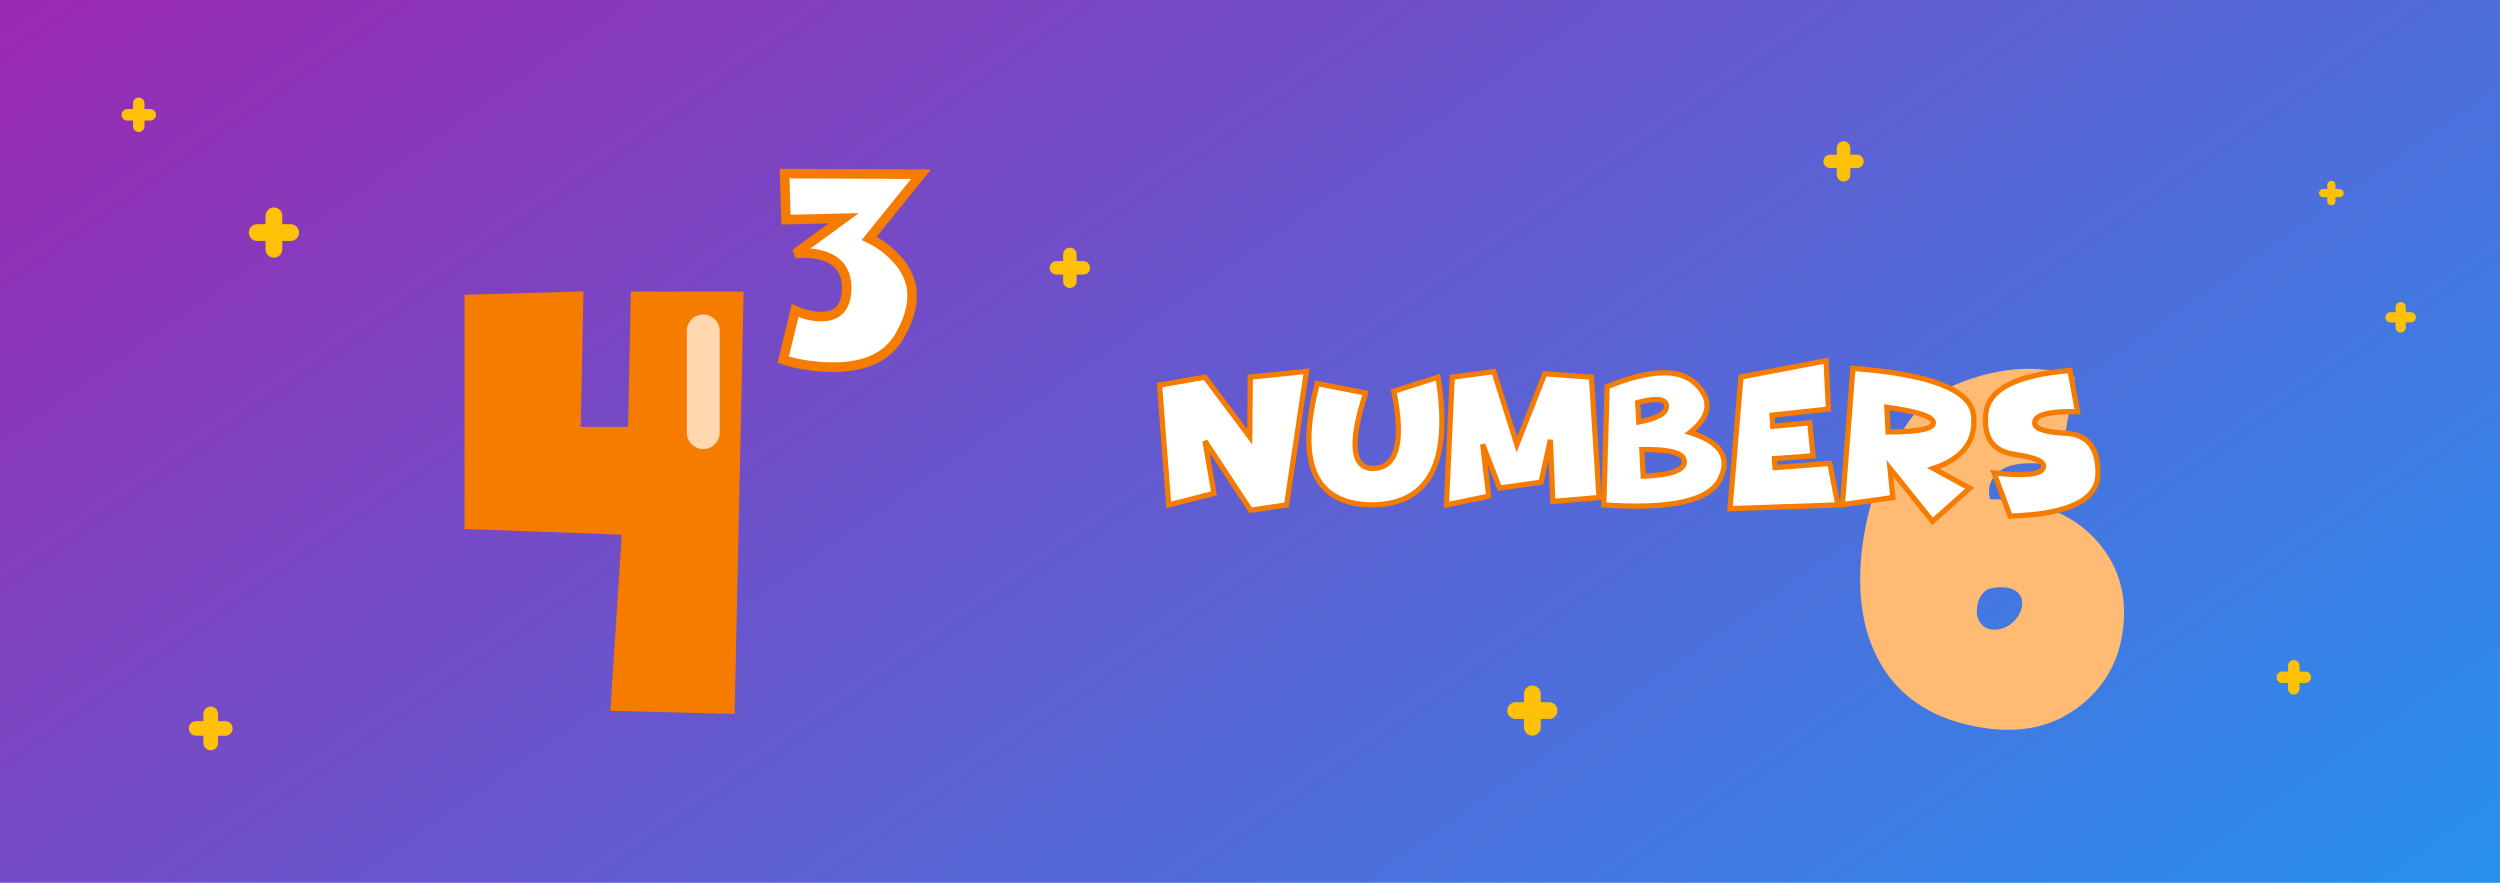
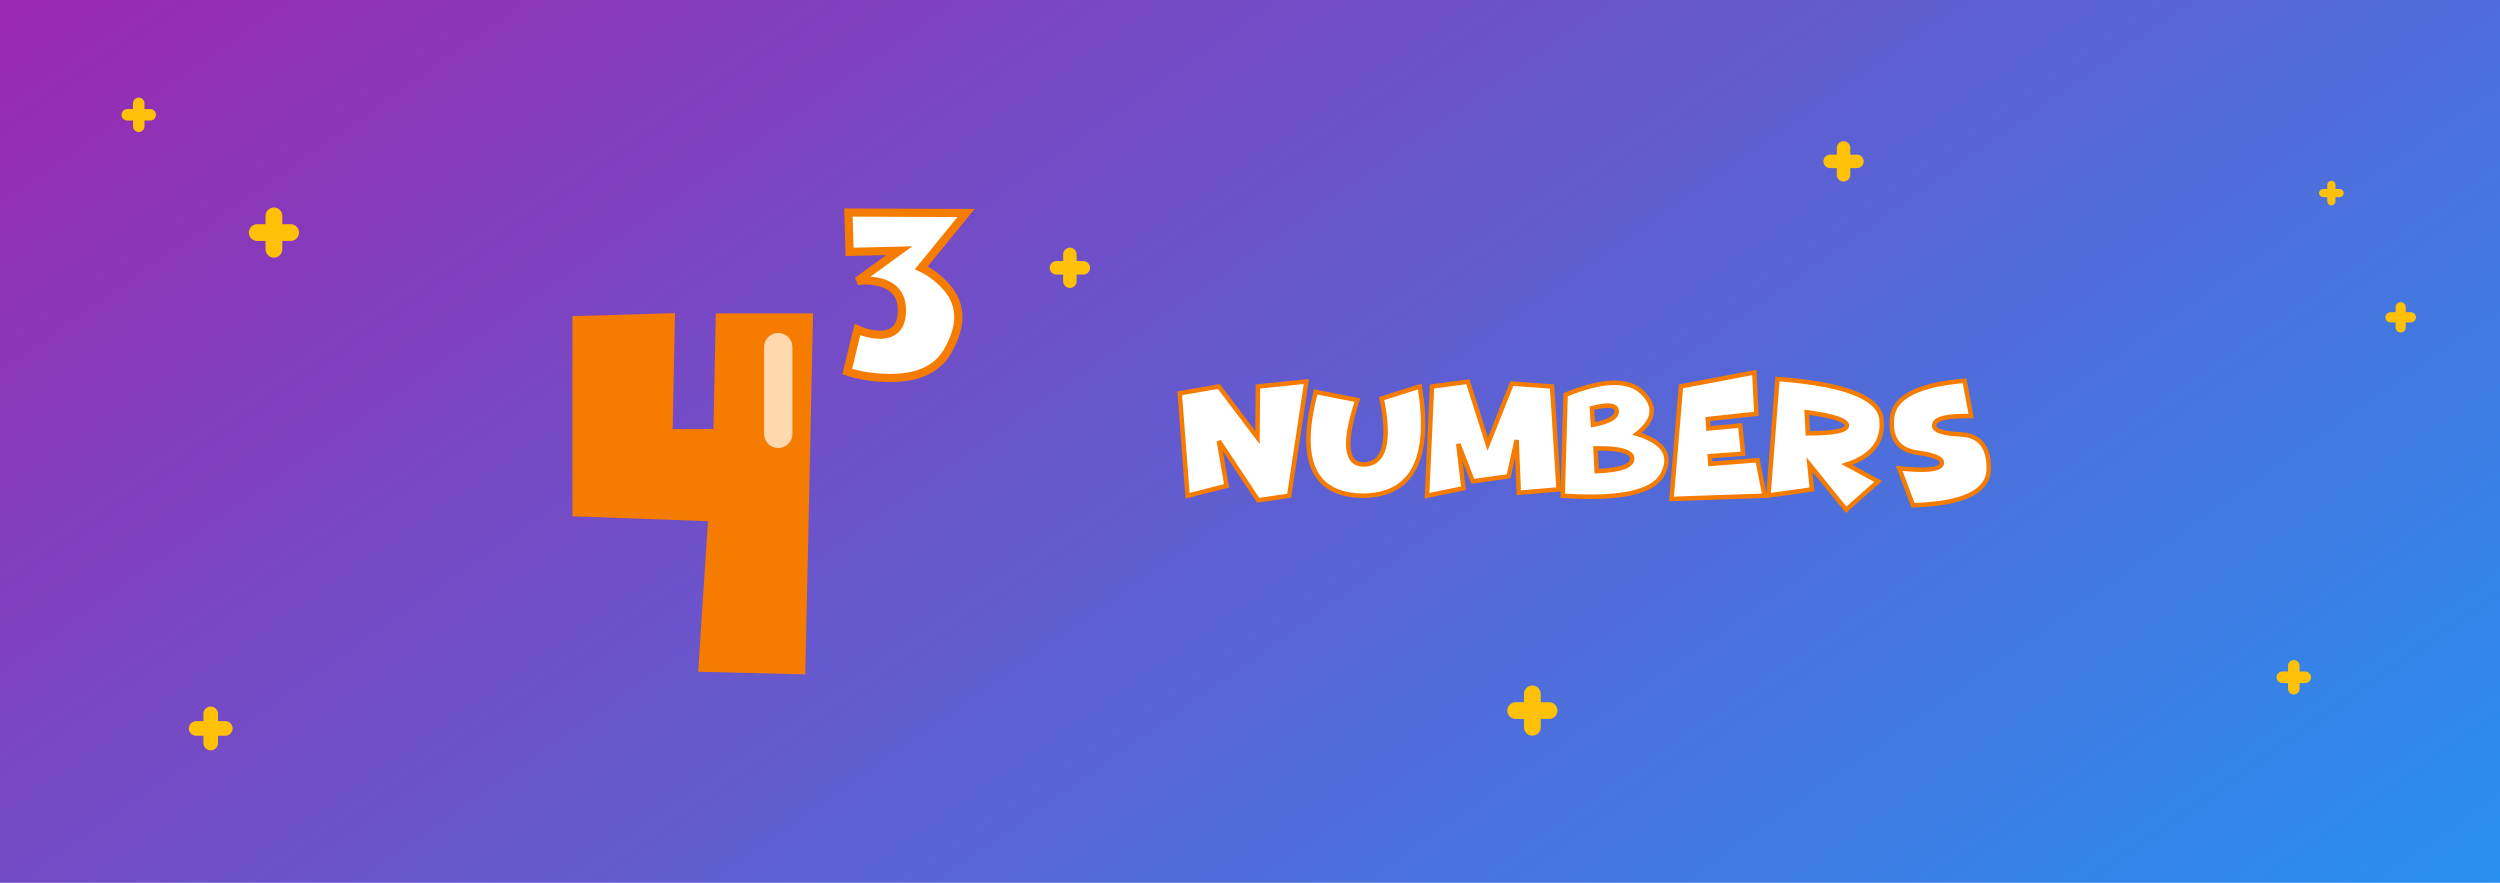
<svg xmlns="http://www.w3.org/2000/svg" width="187.325mm" height="66.146mm" version="1.1" viewBox="0 0 187.325 66.146">
  <defs>
    <linearGradient id="linearGradient70941" x1="80.037" x2="179.14" y1="-58.026" y2="83.426" gradientTransform="translate(-2.5476959e-4,2.6245117e-6)" gradientUnits="userSpaceOnUse">
      <stop stop-color="#9c27b0" offset="0" />
      <stop stop-color="#2196f3" offset="1" />
    </linearGradient>
  </defs>
  <polygon transform="matrix(3.496952,0,0,3.496952,110.3178,748.6757)" points="" fill="#f9eab0" />
  <polygon transform="matrix(1.744612,0,0,1.741696,118.5171,115.0701)" points="" fill="#f9eab0" />
  <rect y="-1.4210855e-14" width="187.325" height="66.146" fill="url(#linearGradient70941)" />
  <g fill="none" stroke="#ffc107" stroke-linecap="round" stroke-linejoin="round" stroke-width="2.646">
    <g transform="matrix(.4743171 0 0 .4743171 -6.308365 24.14394)">
      <path d="m56.571-16.801v5.275" />
      <path d="m59.209-14.163h-5.275" />
    </g>
    <g transform="matrix(.4743171 0 0 .4743171 87.98796 59.96158)">
      <path d="m56.571-16.801v5.275" />
      <path d="m59.209-14.163h-5.275" />
    </g>
    <g transform="matrix(.3814062 0 0 .3814062 116.5605 17.49344)">
      <path d="m56.571-16.801v5.275" />
      <path d="m59.209-14.163h-5.275" />
    </g>
    <g transform="matrix(.3814062 0 0 .3814062 58.5907 25.47027)">
      <path d="m56.571-16.801v5.275" />
      <path d="m59.209-14.163h-5.275" />
    </g>
    <g transform="matrix(.4141847 0 0 .4141847 -7.641333 60.4478)">
      <path d="m56.571-16.801v5.275" />
      <path d="m59.209-14.163h-5.275" />
    </g>
    <g transform="matrix(.3256596 0 0 .3256596 153.4508 55.36128)">
      <path d="m56.571-16.801v5.275" />
      <path d="m59.209-14.163h-5.275" />
    </g>
    <g transform="matrix(.2327486 0 0 .2327486 161.5237 17.76611)">
      <path d="m56.571-16.801v5.275" />
      <path d="m59.209-14.163h-5.275" />
    </g>
    <g transform="matrix(.2884952 0 0 .2884952 163.5622 27.86121)">
      <path d="m56.571-16.801v5.275" />
      <path d="m59.209-14.163h-5.275" />
    </g>
    <g transform="matrix(.3256596 0 0 .3256596 -8.026728 13.21471)">
      <path d="m56.571-16.801v5.275" />
      <path d="m59.209-14.163h-5.275" />
    </g>
  </g>
-   <g transform="translate(13.02762,75.04621)" fill="#f9eab0">
-     <g transform="translate(48.81712,74.29802)">
-       <polygon transform="matrix(3.496952,0,0,3.496952,113.2776,365.731)" points="" />
-       <polygon transform="matrix(3.496952,0,0,3.496952,342.5957,411.5249)" points="" />
-       <polygon transform="matrix(3.496952,0,0,3.496952,289.5312,373.1789)" points="" />
-       <polygon transform="matrix(3.496952,0,0,3.496952,300.0129,440.2054)" points="" />
-     </g>
-     <polygon transform="matrix(3.496952,0,0,3.496952,340.1384,508.9734)" points="" />
-     <polygon transform="matrix(3.496952,0,0,3.496952,148.5169,449.568)" points="" />
-     <polygon transform="matrix(3.496952,0,0,3.496952,377.835,495.3619)" points="" />
-     <polygon transform="matrix(3.496952,0,0,3.496952,324.7705,457.0159)" points="" />
-   </g>
-   <g transform="matrix(.4929556 0 0 .4963172 28.11461 11.40341)">
+   <g transform="matrix(.425 0 0 .4242424 37.43854 14.55208)">
+     <g transform="translate(13.38869,123.3657)" fill="#f9eab0">
+       <g transform="translate(-4.320987,-13.02188)">
+         <polygon transform="matrix(3.496952,0,0,3.496952,113.2776,365.731)" points="" />
+         <polygon transform="matrix(3.496952,0,0,3.496952,342.5957,411.5249)" points="" />
+         <polygon transform="matrix(3.496952,0,0,3.496952,289.5312,373.1789)" points="" />
+         <polygon transform="matrix(3.496952,0,0,3.496952,300.0129,440.2054)" points="" />
+       </g>
+       <polygon transform="matrix(3.496952,0,0,3.496952,287.0003,421.6535)" points="" />
+       <polygon transform="matrix(3.496952,0,0,3.496952,303.0155,430.5806)" points="" />
+       <polygon transform="matrix(3.496952,0,0,3.496952,329.4708,438.0721)" points="" />
+       <polygon transform="matrix(3.496952,0,0,3.496952,294.3196,398.1656)" points="" />
+       <g transform="translate(300.0781,58.64422)">
+         <polygon transform="matrix(3.496952,0,0,3.496952,454.538,116.9743)" points="" />
+         <polygon transform="matrix(9.106171,0,0,9.093079,1282.458,1088.958)" points="" />
+         <polygon transform="matrix(3.496952,0,0,3.496952,828.5701,-535.6805)" points="" />
+         <polygon transform="matrix(3.496952,0,0,3.496952,-1847.954,290.9635)" points="" />
+       </g>
+     </g>
+     <g transform="translate(-351.3829,165.0887)" letter-spacing="0px" word-spacing="0px">
+       <text x="-1222.398" y="-173.371" font-family="sans-serif" font-size="10.583px" stroke-width=".265" style="line-height:1.25" xml:space="preserve">
+         <tspan x="-1222.398" y="-164.007" stroke-width=".265" />
+       </text>
+       <text x="-2245.128" y="-126.308" font-family="'SC Gum Kids'" font-size="266.972px" stroke-width=".801" style="font-feature-settings:normal;font-variant-caps:normal;font-variant-ligatures:normal;font-variant-numeric:normal;line-height:1.25" xml:space="preserve">
+         <tspan x="-2245.128" y="114.676" font-family="'SC Gum Kids'" font-size="266.972px" stroke-width=".801" style="font-feature-settings:normal;font-variant-caps:normal;font-variant-ligatures:normal;font-variant-numeric:normal" />
+       </text>
+       <text x="912.074" y="386.359" font-family="sans-serif" font-size="10.583px" stroke-width=".265" style="line-height:1.25" xml:space="preserve">
+         <tspan x="912.074" y="395.723" stroke-width=".265" />
+       </text>
+     </g>
+     <polygon transform="matrix(3.496952,0,0,3.496952,-1531.356,507.563)" points="" fill="#f9eab0" />
+     <g transform="translate(313.4668,182.0099)" letter-spacing="0px" word-spacing="0px">
+       <text x="-1884.117" y="-155.702" font-family="sans-serif" font-size="10.583px" stroke-width=".265" style="line-height:1.25" xml:space="preserve">
+         <tspan x="-1884.117" y="-146.339" stroke-width=".265" />
+       </text>
+       <text x="-2906.846" y="-108.64" font-family="'SC Gum Kids'" font-size="266.972px" stroke-width=".801" style="font-feature-settings:normal;font-variant-caps:normal;font-variant-ligatures:normal;font-variant-numeric:normal;line-height:1.25" xml:space="preserve">
+         <tspan x="-2906.846" y="132.344" font-family="'SC Gum Kids'" font-size="266.972px" stroke-width=".801" style="font-feature-settings:normal;font-variant-caps:normal;font-variant-ligatures:normal;font-variant-numeric:normal" />
+       </text>
+       <text x="250.356" y="404.027" font-family="sans-serif" font-size="10.583px" stroke-width=".265" style="line-height:1.25" xml:space="preserve">
+         <tspan x="250.356" y="413.391" stroke-width=".265" />
+       </text>
+     </g>
+     <polygon transform="matrix(3.496952,0,0,3.496952,-1682.041,478.8315)" points="" fill="#f9eab0" />
+     <g transform="translate(313.4668,182.0099)" letter-spacing="0px" word-spacing="0px">
+       <text x="-2034.801" y="-184.434" font-family="sans-serif" font-size="10.583px" stroke-width=".265" style="line-height:1.25" xml:space="preserve">
+         <tspan x="-2034.801" y="-175.07" stroke-width=".265" />
+       </text>
+       <text x="-3057.531" y="-137.371" font-family="'SC Gum Kids'" font-size="266.972px" stroke-width=".801" style="font-feature-settings:normal;font-variant-caps:normal;font-variant-ligatures:normal;font-variant-numeric:normal;line-height:1.25" xml:space="preserve">
+         <tspan x="-3057.531" y="103.613" font-family="'SC Gum Kids'" font-size="266.972px" stroke-width=".801" style="font-feature-settings:normal;font-variant-caps:normal;font-variant-ligatures:normal;font-variant-numeric:normal" />
+       </text>
+       <text x="99.671" y="375.296" font-family="sans-serif" font-size="10.583px" stroke-width=".265" style="line-height:1.25" xml:space="preserve">
+         <tspan x="99.671" y="384.66" stroke-width=".265" />
+       </text>
+     </g>
+     <polygon transform="matrix(3.496952,0,0,3.496952,-1681.796,533.0689)" points="" fill="#f9eab0" />
+     <g transform="translate(301.5685,-200.6993)" letter-spacing="0px" word-spacing="0px">
+       <text x="-2022.659" y="252.513" font-family="sans-serif" font-size="10.583px" stroke-width=".265" style="line-height:1.25" xml:space="preserve">
+         <tspan x="-2022.659" y="261.877" stroke-width=".265" />
+       </text>
+       <text x="-3045.389" y="299.575" font-family="'SC Gum Kids'" font-size="266.972px" stroke-width=".801" style="font-feature-settings:normal;font-variant-caps:normal;font-variant-ligatures:normal;font-variant-numeric:normal;line-height:1.25" xml:space="preserve">
+         <tspan x="-3045.389" y="540.559" font-family="'SC Gum Kids'" font-size="266.972px" stroke-width=".801" style="font-feature-settings:normal;font-variant-caps:normal;font-variant-ligatures:normal;font-variant-numeric:normal" />
+       </text>
+       <text x="111.814" y="812.242" font-family="sans-serif" font-size="10.583px" stroke-width=".265" style="line-height:1.25" xml:space="preserve">
+         <tspan x="111.814" y="821.606" stroke-width=".265" />
+       </text>
+     </g>
+     <polygon transform="matrix(3.496952,0,0,3.496952,-1832.946,481.0688)" points="" fill="#f9eab0" />
+     <g transform="translate(313.4668,182.0099)" letter-spacing="0px" word-spacing="0px">
+       <text x="-2185.707" y="-182.197" font-family="sans-serif" font-size="10.583px" stroke-width=".265" style="line-height:1.25" xml:space="preserve">
+         <tspan x="-2185.707" y="-172.833" stroke-width=".265" />
+       </text>
+       <text x="-3208.436" y="-135.134" font-family="'SC Gum Kids'" font-size="266.972px" stroke-width=".801" style="font-feature-settings:normal;font-variant-caps:normal;font-variant-ligatures:normal;font-variant-numeric:normal;line-height:1.25" xml:space="preserve">
+         <tspan x="-3208.436" y="105.85" font-family="'SC Gum Kids'" font-size="266.972px" stroke-width=".801" style="font-feature-settings:normal;font-variant-caps:normal;font-variant-ligatures:normal;font-variant-numeric:normal" />
+       </text>
+       <text x="-51.234" y="377.533" font-family="sans-serif" font-size="10.583px" stroke-width=".265" style="line-height:1.25" xml:space="preserve">
+         <tspan x="-51.234" y="386.897" stroke-width=".265" />
+       </text>
+     </g>
+     <polygon transform="matrix(3.496952,0,0,3.496952,-1828.081,544.3711)" points="" fill="#f9eab0" />
+     <g transform="translate(313.4668,182.0099)" letter-spacing="0px" word-spacing="0px">
+       <text x="-2180.842" y="-118.894" font-family="sans-serif" font-size="10.583px" stroke-width=".265" style="line-height:1.25" xml:space="preserve">
+         <tspan x="-2180.842" y="-109.531" stroke-width=".265" />
+       </text>
+       <text x="-3203.572" y="-71.832" font-family="'SC Gum Kids'" font-size="266.972px" stroke-width=".801" style="font-feature-settings:normal;font-variant-caps:normal;font-variant-ligatures:normal;font-variant-numeric:normal;line-height:1.25" xml:space="preserve">
+         <tspan x="-3203.572" y="169.152" font-family="'SC Gum Kids'" font-size="266.972px" stroke-width=".801" style="font-feature-settings:normal;font-variant-caps:normal;font-variant-ligatures:normal;font-variant-numeric:normal" />
+       </text>
+       <text x="-46.369" y="440.835" font-family="sans-serif" font-size="10.583px" stroke-width=".265" style="line-height:1.25" xml:space="preserve">
+         <tspan x="-46.369" y="450.199" stroke-width=".265" />
+       </text>
+     </g>
+     <polygon transform="matrix(3.496952,0,0,3.496952,-1534.487,1479.656)" points="" fill="#f9eab0" />
+     <g transform="translate(313.4668,182.0099)" letter-spacing="0px" word-spacing="0px">
+       <text x="-1887.248" y="816.39" font-family="sans-serif" font-size="10.583px" stroke-width=".265" style="line-height:1.25" xml:space="preserve">
+         <tspan x="-1887.248" y="825.754" stroke-width=".265" />
+       </text>
+       <text x="-2909.978" y="863.453" font-family="'SC Gum Kids'" font-size="266.972px" stroke-width=".801" style="font-feature-settings:normal;font-variant-caps:normal;font-variant-ligatures:normal;font-variant-numeric:normal;line-height:1.25" xml:space="preserve">
+         <tspan x="-2909.978" y="1104.437" font-family="'SC Gum Kids'" font-size="266.972px" stroke-width=".801" style="font-feature-settings:normal;font-variant-caps:normal;font-variant-ligatures:normal;font-variant-numeric:normal" />
+       </text>
+       <text x="247.225" y="1376.12" font-family="sans-serif" font-size="10.583px" stroke-width=".265" style="line-height:1.25" xml:space="preserve">
+         <tspan x="247.225" y="1385.484" stroke-width=".265" />
+       </text>
+     </g>
+     <polygon transform="matrix(3.496952,0,0,3.496952,-1531.356,1514.245)" points="" fill="#f9eab0" />
+     <g transform="translate(313.4668,182.0099)" letter-spacing="0px" word-spacing="0px">
+       <text x="-1884.117" y="850.98" font-family="sans-serif" font-size="10.583px" stroke-width=".265" style="line-height:1.25" xml:space="preserve">
+         <tspan x="-1884.117" y="860.344" stroke-width=".265" />
+       </text>
+       <text x="-2906.846" y="898.042" font-family="'SC Gum Kids'" font-size="266.972px" stroke-width=".801" style="font-feature-settings:normal;font-variant-caps:normal;font-variant-ligatures:normal;font-variant-numeric:normal;line-height:1.25" xml:space="preserve">
+         <tspan x="-2906.846" y="1139.027" font-family="'SC Gum Kids'" font-size="266.972px" stroke-width=".801" style="font-feature-settings:normal;font-variant-caps:normal;font-variant-ligatures:normal;font-variant-numeric:normal" />
+       </text>
+       <text x="250.356" y="1410.709" font-family="sans-serif" font-size="10.583px" stroke-width=".265" style="line-height:1.25" xml:space="preserve">
+         <tspan x="250.356" y="1420.073" stroke-width=".265" />
+       </text>
+     </g>
+     <polygon transform="matrix(3.496952,0,0,3.496952,-1682.041,1485.514)" points="" fill="#f9eab0" />
+     <g transform="translate(313.4668,182.0099)" letter-spacing="0px" word-spacing="0px">
+       <text x="-2034.801" y="822.248" font-family="sans-serif" font-size="10.583px" stroke-width=".265" style="line-height:1.25" xml:space="preserve">
+         <tspan x="-2034.801" y="831.612" stroke-width=".265" />
+       </text>
+       <text x="-3057.531" y="869.311" font-family="'SC Gum Kids'" font-size="266.972px" stroke-width=".801" style="font-feature-settings:normal;font-variant-caps:normal;font-variant-ligatures:normal;font-variant-numeric:normal;line-height:1.25" xml:space="preserve">
+         <tspan x="-3057.531" y="1110.295" font-family="'SC Gum Kids'" font-size="266.972px" stroke-width=".801" style="font-feature-settings:normal;font-variant-caps:normal;font-variant-ligatures:normal;font-variant-numeric:normal" />
+       </text>
+       <text x="99.671" y="1381.978" font-family="sans-serif" font-size="10.583px" stroke-width=".265" style="line-height:1.25" xml:space="preserve">
+         <tspan x="99.671" y="1391.342" stroke-width=".265" />
+       </text>
+     </g>
+     <polygon transform="matrix(3.496952,0,0,3.496952,-1681.796,1539.751)" points="" fill="#f9eab0" />
+     <g transform="translate(301.5685,805.983)" letter-spacing="0px" word-spacing="0px">
+       <text x="-2022.659" y="252.513" font-family="sans-serif" font-size="10.583px" stroke-width=".265" style="line-height:1.25" xml:space="preserve">
+         <tspan x="-2022.659" y="261.877" stroke-width=".265" />
+       </text>
+       <text x="-3045.389" y="299.575" font-family="'SC Gum Kids'" font-size="266.972px" stroke-width=".801" style="font-feature-settings:normal;font-variant-caps:normal;font-variant-ligatures:normal;font-variant-numeric:normal;line-height:1.25" xml:space="preserve">
+         <tspan x="-3045.389" y="540.559" font-family="'SC Gum Kids'" font-size="266.972px" stroke-width=".801" style="font-feature-settings:normal;font-variant-caps:normal;font-variant-ligatures:normal;font-variant-numeric:normal" />
+       </text>
+       <text x="111.814" y="812.242" font-family="sans-serif" font-size="10.583px" stroke-width=".265" style="line-height:1.25" xml:space="preserve">
+         <tspan x="111.814" y="821.606" stroke-width=".265" />
+       </text>
+     </g>
+     <polygon transform="matrix(3.496952,0,0,3.496952,-1832.946,1487.751)" points="" fill="#f9eab0" />
+     <g transform="translate(313.4668,182.0099)" letter-spacing="0px" word-spacing="0px">
+       <text x="-2185.707" y="824.486" font-family="sans-serif" font-size="10.583px" stroke-width=".265" style="line-height:1.25" xml:space="preserve">
+         <tspan x="-2185.707" y="833.849" stroke-width=".265" />
+       </text>
+       <text x="-3208.436" y="871.548" font-family="'SC Gum Kids'" font-size="266.972px" stroke-width=".801" style="font-feature-settings:normal;font-variant-caps:normal;font-variant-ligatures:normal;font-variant-numeric:normal;line-height:1.25" xml:space="preserve">
+         <tspan x="-3208.436" y="1112.532" font-family="'SC Gum Kids'" font-size="266.972px" stroke-width=".801" style="font-feature-settings:normal;font-variant-caps:normal;font-variant-ligatures:normal;font-variant-numeric:normal" />
+       </text>
+       <text x="-51.234" y="1384.215" font-family="sans-serif" font-size="10.583px" stroke-width=".265" style="line-height:1.25" xml:space="preserve">
+         <tspan x="-51.234" y="1393.579" stroke-width=".265" />
+       </text>
+     </g>
+     <polygon transform="matrix(3.496952,0,0,3.496952,-1828.081,1551.053)" points="" fill="#f9eab0" />
+     <g transform="translate(946.7348,819.1406)" letter-spacing="0px" word-spacing="0px">
+       <text x="-2814.11" y="250.657" font-family="sans-serif" font-size="10.583px" stroke-width=".265" style="line-height:1.25" xml:space="preserve">
+         <tspan x="-2814.11" y="260.021" stroke-width=".265" />
+       </text>
+       <text x="-3836.84" y="297.72" font-family="'SC Gum Kids'" font-size="266.972px" stroke-width=".801" style="font-feature-settings:normal;font-variant-caps:normal;font-variant-ligatures:normal;font-variant-numeric:normal;line-height:1.25" xml:space="preserve">
+         <tspan x="-3836.84" y="538.704" font-family="'SC Gum Kids'" font-size="266.972px" stroke-width=".801" style="font-feature-settings:normal;font-variant-caps:normal;font-variant-ligatures:normal;font-variant-numeric:normal" />
+       </text>
+       <text x="-679.637" y="810.387" font-family="sans-serif" font-size="10.583px" stroke-width=".265" style="line-height:1.25" xml:space="preserve">
+         <tspan x="-679.637" y="819.751" stroke-width=".265" />
+       </text>
+     </g>
    <g fill="#f9eab0">
+       <polygon transform="matrix(3.496952,0,0,3.496952,941.7656,682.4507)" points="" />
+       <polygon transform="matrix(3.496952,0,0,3.496952,171.3544,501.2311)" points="" />
+       <g transform="translate(333.3693,-98.97096)">
+         <polygon transform="matrix(3.496952,0,0,3.496952,113.2776,365.731)" points="" />
+         <polygon transform="matrix(3.496952,0,0,3.496952,342.5957,411.5249)" points="" />
+         <polygon transform="matrix(3.496952,0,0,3.496952,289.5312,373.1789)" points="" />
+         <polygon transform="matrix(3.496952,0,0,3.496952,300.0129,440.2054)" points="" />
+       </g>
+       <polygon transform="matrix(3.496952,0,0,3.496952,624.6906,335.7044)" points="" />
+       <polygon transform="matrix(3.496952,0,0,3.496952,640.7057,344.6315)" points="" />
+       <polygon transform="matrix(3.496952,0,0,3.496952,667.161,352.123)" points="" />
+       <polygon transform="matrix(3.496952,0,0,3.496952,632.0098,312.2165)" points="" />
+       <g transform="translate(637.7683,-27.30486)">
+         <polygon transform="matrix(3.496952,0,0,3.496952,454.538,116.9743)" points="" />
+         <polygon transform="matrix(9.106171,0,0,9.093079,1282.458,1088.958)" points="" />
+         <polygon transform="matrix(3.496952,0,0,3.496952,828.5701,-535.6805)" points="" />
+         <polygon transform="matrix(3.496952,0,0,3.496952,-1847.954,290.9635)" points="" />
+       </g>
+     </g>
+     <g letter-spacing="0px" word-spacing="0px">
+       <text x="-1249.48" y="-217.597" font-family="sans-serif" font-size="10.583px" stroke-width=".265" style="line-height:1.25" xml:space="preserve">
+         <tspan x="-1249.48" y="-208.233" stroke-width=".265" />
+       </text>
+       <text x="-2272.209" y="-170.534" font-family="'SC Gum Kids'" font-size="266.972px" stroke-width=".801" style="font-feature-settings:normal;font-variant-caps:normal;font-variant-ligatures:normal;font-variant-numeric:normal;line-height:1.25" xml:space="preserve">
+         <tspan x="-2272.209" y="70.45" font-family="'SC Gum Kids'" font-size="266.972px" stroke-width=".801" style="font-feature-settings:normal;font-variant-caps:normal;font-variant-ligatures:normal;font-variant-numeric:normal" />
+       </text>
+       <text x="884.993" y="342.133" font-family="sans-serif" font-size="10.583px" stroke-width=".265" style="line-height:1.25" xml:space="preserve">
+         <tspan x="884.993" y="351.497" stroke-width=".265" />
+       </text>
+     </g>
+     <polygon transform="matrix(3.496952,0,0,3.496952,-1207.054,298.2482)" points="" fill="#f9eab0" />
+     <g letter-spacing="0px" word-spacing="0px">
+       <text x="-1246.348" y="-183.007" font-family="sans-serif" font-size="10.583px" stroke-width=".265" style="line-height:1.25" xml:space="preserve">
+         <tspan x="-1246.348" y="-173.643" stroke-width=".265" />
+       </text>
+       <text x="-2269.078" y="-135.945" font-family="'SC Gum Kids'" font-size="266.972px" stroke-width=".801" style="font-feature-settings:normal;font-variant-caps:normal;font-variant-ligatures:normal;font-variant-numeric:normal;line-height:1.25" xml:space="preserve">
+         <tspan x="-2269.078" y="105.039" font-family="'SC Gum Kids'" font-size="266.972px" stroke-width=".801" style="font-feature-settings:normal;font-variant-caps:normal;font-variant-ligatures:normal;font-variant-numeric:normal" />
+       </text>
+       <text x="888.124" y="376.722" font-family="sans-serif" font-size="10.583px" stroke-width=".265" style="line-height:1.25" xml:space="preserve">
+         <tspan x="888.124" y="386.086" stroke-width=".265" />
+       </text>
+     </g>
+     <polygon transform="matrix(3.496952,0,0,3.496952,-1357.739,269.5167)" points="" fill="#f9eab0" />
+     <g letter-spacing="0px" word-spacing="0px">
+       <text x="-1397.033" y="-211.739" font-family="sans-serif" font-size="10.583px" stroke-width=".265" style="line-height:1.25" xml:space="preserve">
+         <tspan x="-1397.033" y="-202.375" stroke-width=".265" />
+       </text>
+       <text x="-2419.763" y="-164.676" font-family="'SC Gum Kids'" font-size="266.972px" stroke-width=".801" style="font-feature-settings:normal;font-variant-caps:normal;font-variant-ligatures:normal;font-variant-numeric:normal;line-height:1.25" xml:space="preserve">
+         <tspan x="-2419.763" y="76.308" font-family="'SC Gum Kids'" font-size="266.972px" stroke-width=".801" style="font-feature-settings:normal;font-variant-caps:normal;font-variant-ligatures:normal;font-variant-numeric:normal" />
+       </text>
+       <text x="737.44" y="347.991" font-family="sans-serif" font-size="10.583px" stroke-width=".265" style="line-height:1.25" xml:space="preserve">
+         <tspan x="737.44" y="357.355" stroke-width=".265" />
+       </text>
+     </g>
+     <polygon transform="matrix(3.496952,0,0,3.496952,-1357.495,323.7541)" points="" fill="#f9eab0" />
+     <g letter-spacing="0px" word-spacing="0px">
+       <text x="-1396.789" y="-157.501" font-family="sans-serif" font-size="10.583px" stroke-width=".265" style="line-height:1.25" xml:space="preserve">
+         <tspan x="-1396.789" y="-148.138" stroke-width=".265" />
+       </text>
+       <text x="-2419.519" y="-110.439" font-family="'SC Gum Kids'" font-size="266.972px" stroke-width=".801" style="font-feature-settings:normal;font-variant-caps:normal;font-variant-ligatures:normal;font-variant-numeric:normal;line-height:1.25" xml:space="preserve">
+         <tspan x="-2419.519" y="130.545" font-family="'SC Gum Kids'" font-size="266.972px" stroke-width=".801" style="font-feature-settings:normal;font-variant-caps:normal;font-variant-ligatures:normal;font-variant-numeric:normal" />
+       </text>
+       <text x="737.684" y="402.228" font-family="sans-serif" font-size="10.583px" stroke-width=".265" style="line-height:1.25" xml:space="preserve">
+         <tspan x="737.684" y="411.592" stroke-width=".265" />
+       </text>
+     </g>
+     <polygon transform="matrix(3.496952,0,0,3.496952,-1508.644,271.754)" points="" fill="#f9eab0" />
+     <g letter-spacing="0px" word-spacing="0px">
+       <text x="-1547.938" y="-209.501" font-family="sans-serif" font-size="10.583px" stroke-width=".265" style="line-height:1.25" xml:space="preserve">
+         <tspan x="-1547.938" y="-200.138" stroke-width=".265" />
+       </text>
+       <text x="-2570.668" y="-162.439" font-family="'SC Gum Kids'" font-size="266.972px" stroke-width=".801" style="font-feature-settings:normal;font-variant-caps:normal;font-variant-ligatures:normal;font-variant-numeric:normal;line-height:1.25" xml:space="preserve">
+         <tspan x="-2570.668" y="78.545" font-family="'SC Gum Kids'" font-size="266.972px" stroke-width=".801" style="font-feature-settings:normal;font-variant-caps:normal;font-variant-ligatures:normal;font-variant-numeric:normal" />
+       </text>
+       <text x="586.534" y="350.228" font-family="sans-serif" font-size="10.583px" stroke-width=".265" style="line-height:1.25" xml:space="preserve">
+         <tspan x="586.534" y="359.592" stroke-width=".265" />
+       </text>
+     </g>
+     <polygon transform="matrix(3.496952,0,0,3.496952,-1503.779,335.0563)" points="" fill="#f9eab0" />
+     <g letter-spacing="0px" word-spacing="0px">
+       <text x="-1543.073" y="-146.199" font-family="sans-serif" font-size="10.583px" stroke-width=".265" style="line-height:1.25" xml:space="preserve">
+         <tspan x="-1543.073" y="-136.835" stroke-width=".265" />
+       </text>
+       <text x="-2565.803" y="-99.137" font-family="'SC Gum Kids'" font-size="266.972px" stroke-width=".801" style="font-feature-settings:normal;font-variant-caps:normal;font-variant-ligatures:normal;font-variant-numeric:normal;line-height:1.25" xml:space="preserve">
+         <tspan x="-2565.803" y="141.847" font-family="'SC Gum Kids'" font-size="266.972px" stroke-width=".801" style="font-feature-settings:normal;font-variant-caps:normal;font-variant-ligatures:normal;font-variant-numeric:normal" />
+       </text>
+       <text x="591.399" y="413.53" font-family="sans-serif" font-size="10.583px" stroke-width=".265" style="line-height:1.25" xml:space="preserve">
+         <tspan x="591.399" y="422.894" stroke-width=".265" />
+       </text>
+     </g>
+     <polygon transform="matrix(3.496952,0,0,3.496952,-1210.186,1270.341)" points="" fill="#f9eab0" />
+     <g letter-spacing="0px" word-spacing="0px">
+       <text x="-1249.479" y="789.086" font-family="sans-serif" font-size="10.583px" stroke-width=".265" style="line-height:1.25" xml:space="preserve">
+         <tspan x="-1249.479" y="798.449" stroke-width=".265" />
+       </text>
+       <text x="-2272.209" y="836.148" font-family="'SC Gum Kids'" font-size="266.972px" stroke-width=".801" style="font-feature-settings:normal;font-variant-caps:normal;font-variant-ligatures:normal;font-variant-numeric:normal;line-height:1.25" xml:space="preserve">
+         <tspan x="-2272.209" y="1077.132" font-family="'SC Gum Kids'" font-size="266.972px" stroke-width=".801" style="font-feature-settings:normal;font-variant-caps:normal;font-variant-ligatures:normal;font-variant-numeric:normal" />
+       </text>
+       <text x="884.993" y="1348.815" font-family="sans-serif" font-size="10.583px" stroke-width=".265" style="line-height:1.25" xml:space="preserve">
+         <tspan x="884.993" y="1358.179" stroke-width=".265" />
+       </text>
+     </g>
+     <polygon transform="matrix(3.496952,0,0,3.496952,-1207.054,1304.931)" points="" fill="#f9eab0" />
+     <g letter-spacing="0px" word-spacing="0px">
+       <text x="-1246.348" y="823.675" font-family="sans-serif" font-size="10.583px" stroke-width=".265" style="line-height:1.25" xml:space="preserve">
+         <tspan x="-1246.348" y="833.039" stroke-width=".265" />
+       </text>
+       <text x="-2269.078" y="870.738" font-family="'SC Gum Kids'" font-size="266.972px" stroke-width=".801" style="font-feature-settings:normal;font-variant-caps:normal;font-variant-ligatures:normal;font-variant-numeric:normal;line-height:1.25" xml:space="preserve">
+         <tspan x="-2269.078" y="1111.722" font-family="'SC Gum Kids'" font-size="266.972px" stroke-width=".801" style="font-feature-settings:normal;font-variant-caps:normal;font-variant-ligatures:normal;font-variant-numeric:normal" />
+       </text>
+       <text x="888.124" y="1383.405" font-family="sans-serif" font-size="10.583px" stroke-width=".265" style="line-height:1.25" xml:space="preserve">
+         <tspan x="888.124" y="1392.768" stroke-width=".265" />
+       </text>
+     </g>
+     <polygon transform="matrix(3.496952,0,0,3.496952,-1357.739,1276.199)" points="" fill="#f9eab0" />
+     <g letter-spacing="0px" word-spacing="0px">
+       <text x="-1397.033" y="794.944" font-family="sans-serif" font-size="10.583px" stroke-width=".265" style="line-height:1.25" xml:space="preserve">
+         <tspan x="-1397.033" y="804.307" stroke-width=".265" />
+       </text>
+       <text x="-2419.763" y="842.006" font-family="'SC Gum Kids'" font-size="266.972px" stroke-width=".801" style="font-feature-settings:normal;font-variant-caps:normal;font-variant-ligatures:normal;font-variant-numeric:normal;line-height:1.25" xml:space="preserve">
+         <tspan x="-2419.763" y="1082.99" font-family="'SC Gum Kids'" font-size="266.972px" stroke-width=".801" style="font-feature-settings:normal;font-variant-caps:normal;font-variant-ligatures:normal;font-variant-numeric:normal" />
+       </text>
+       <text x="737.44" y="1354.673" font-family="sans-serif" font-size="10.583px" stroke-width=".265" style="line-height:1.25" xml:space="preserve">
+         <tspan x="737.44" y="1364.037" stroke-width=".265" />
+       </text>
+     </g>
+     <polygon transform="matrix(3.496952,0,0,3.496952,-1357.495,1330.437)" points="" fill="#f9eab0" />
+     <g letter-spacing="0px" word-spacing="0px">
+       <text x="-1396.789" y="849.181" font-family="sans-serif" font-size="10.583px" stroke-width=".265" style="line-height:1.25" xml:space="preserve">
+         <tspan x="-1396.789" y="858.545" stroke-width=".265" />
+       </text>
+       <text x="-2419.519" y="896.244" font-family="'SC Gum Kids'" font-size="266.972px" stroke-width=".801" style="font-feature-settings:normal;font-variant-caps:normal;font-variant-ligatures:normal;font-variant-numeric:normal;line-height:1.25" xml:space="preserve">
+         <tspan x="-2419.519" y="1137.228" font-family="'SC Gum Kids'" font-size="266.972px" stroke-width=".801" style="font-feature-settings:normal;font-variant-caps:normal;font-variant-ligatures:normal;font-variant-numeric:normal" />
+       </text>
+       <text x="737.684" y="1408.911" font-family="sans-serif" font-size="10.583px" stroke-width=".265" style="line-height:1.25" xml:space="preserve">
+         <tspan x="737.684" y="1418.274" stroke-width=".265" />
+       </text>
+     </g>
+     <polygon transform="matrix(3.496952,0,0,3.496952,-1508.644,1278.436)" points="" fill="#f9eab0" />
+     <g letter-spacing="0px" word-spacing="0px">
+       <text x="-1547.938" y="797.181" font-family="sans-serif" font-size="10.583px" stroke-width=".265" style="line-height:1.25" xml:space="preserve">
+         <tspan x="-1547.938" y="806.545" stroke-width=".265" />
+       </text>
+       <text x="-2570.668" y="844.243" font-family="'SC Gum Kids'" font-size="266.972px" stroke-width=".801" style="font-feature-settings:normal;font-variant-caps:normal;font-variant-ligatures:normal;font-variant-numeric:normal;line-height:1.25" xml:space="preserve">
+         <tspan x="-2570.668" y="1085.227" font-family="'SC Gum Kids'" font-size="266.972px" stroke-width=".801" style="font-feature-settings:normal;font-variant-caps:normal;font-variant-ligatures:normal;font-variant-numeric:normal" />
+       </text>
+       <text x="586.534" y="1356.91" font-family="sans-serif" font-size="10.583px" stroke-width=".265" style="line-height:1.25" xml:space="preserve">
+         <tspan x="586.534" y="1366.274" stroke-width=".265" />
+       </text>
+     </g>
+     <polygon transform="matrix(3.496952,0,0,3.496952,-1503.779,1341.739)" points="" fill="#f9eab0" />
+     <g letter-spacing="0px" word-spacing="0px">
+       <text x="-1543.073" y="860.483" font-family="sans-serif" font-size="10.583px" stroke-width=".265" style="line-height:1.25" xml:space="preserve">
+         <tspan x="-1543.073" y="869.847" stroke-width=".265" />
+       </text>
+       <text x="-2565.803" y="907.546" font-family="'SC Gum Kids'" font-size="266.972px" stroke-width=".801" style="font-feature-settings:normal;font-variant-caps:normal;font-variant-ligatures:normal;font-variant-numeric:normal;line-height:1.25" xml:space="preserve">
+         <tspan x="-2565.803" y="1148.53" font-family="'SC Gum Kids'" font-size="266.972px" stroke-width=".801" style="font-feature-settings:normal;font-variant-caps:normal;font-variant-ligatures:normal;font-variant-numeric:normal" />
+       </text>
+       <text x="591.399" y="1420.213" font-family="sans-serif" font-size="10.583px" stroke-width=".265" style="line-height:1.25" xml:space="preserve">
+         <tspan x="591.399" y="1429.577" stroke-width=".265" />
+       </text>
+     </g>
+     <g fill="#f9eab0">
+       <polygon transform="matrix(3.496952,0,0,3.496952,1266.067,473.1359)" points="" />
+       <polygon transform="matrix(3.496952,0,0,3.496952,495.656,291.9163)" points="" />
+       <g transform="translate(-36.95854,242.4266)">
+         <g transform="translate(68.2884,120.0283)">
+           <polygon transform="matrix(3.496952,0,0,3.496952,113.2776,365.731)" points="" />
+           <polygon transform="matrix(3.496952,0,0,3.496952,342.5957,411.5249)" points="" />
+           <polygon transform="matrix(3.496952,0,0,3.496952,289.5312,373.1789)" points="" />
+           <polygon transform="matrix(3.496952,0,0,3.496952,300.0129,440.2054)" points="" />
+         </g>
+         <polygon transform="matrix(3.496952,0,0,3.496952,359.6097,554.7036)" points="" />
+         <polygon transform="matrix(3.496952,0,0,3.496952,375.6249,563.6308)" points="" />
+       </g>
+     </g>
+     <g transform="translate(-47.69099,240.5327)" fill="#f9eab0">
      <g transform="translate(68.2884,120.0283)">
        <polygon transform="matrix(3.496952,0,0,3.496952,113.2776,365.731)" points="" />
        <polygon transform="matrix(3.496952,0,0,3.496952,342.5957,411.5249)" points="" />
        <polygon transform="matrix(3.496952,0,0,3.496952,289.5312,373.1789)" points="" />
        <polygon transform="matrix(3.496952,0,0,3.496952,300.0129,440.2054)" points="" />
      </g>
      <polygon transform="matrix(3.496952,0,0,3.496952,359.6097,554.7036)" points="" />
      <polygon transform="matrix(3.496952,0,0,3.496952,375.6249,563.6308)" points="" />
      <polygon transform="matrix(3.496952,0,0,3.496952,139.3678,469.0768)" points="" />
      <g transform="translate(26.09026,103.3458)">
        <polygon transform="matrix(3.496952,0,0,3.496952,342.5957,411.5249)" points="" />
        <polygon transform="matrix(3.496952,0,0,3.496952,289.5312,373.1789)" points="" />
        <polygon transform="matrix(3.496952,0,0,3.496952,300.0129,440.2054)" points="" />
      </g>
    </g>
-     <rect x=".114" y=".114" width="264.355" height="87.084" ry="3.035" opacity="0" stroke-width=".228" />
-     <g transform="translate(0,-507.4294)" fill="#ffba73" style="font-feature-settings:normal;font-variant-caps:normal;font-variant-ligatures:normal;font-variant-numeric:normal" aria-label="6">
-       <path d="m246.5 579.495q-1.507 0.129-2.325-0.775-0.732-0.775-0.732-2.024 0-1.249 0.603-2.239 0.646-1.034 1.679-1.206 2.455-0.431 3.66 0.431 1.077 0.732 0.947 2.11-0.129 1.292-1.163 2.369-1.12 1.163-2.67 1.335zm-1.034-19.68q-0.517-1.809 0.517-3.316 2.153-3.058 10.077-1.679l2.282-13.393q-1.981-0.99-5.512-1.249-7.106-0.431-14.857 3.359-4.048 1.981-7.708 9.431-3.747 7.708-4.436 16.063-0.732 9.603 3.23 16.02 4.651 7.579 15.201 9.259 9.13 1.464 15.288-3.617 5.555-4.565 6.201-12.015 0.646-7.493-4.263-12.79-5.555-5.986-16.02-6.072z" fill="#ffba73" stroke-width=".265" style="font-feature-settings:normal;font-variant-caps:normal;font-variant-ligatures:normal;font-variant-numeric:normal" />
-     </g>
-     <g transform="translate(-74.51312,-85.8241)" fill="#fff" stroke="#f57c00" stroke-width=".794" style="font-feature-settings:normal;font-variant-caps:normal;font-variant-ligatures:normal;font-variant-numeric:normal" aria-label="numbers">
-       <path d="m200.636 129.432 1.364 7.896-6.876 1.75-1.392-18.094 6.904-1.199 6.808 9.012 0.083-9.012 8.544-0.882-3.032 20.174-5.471 0.799z" style="font-feature-settings:normal;font-variant-caps:normal;font-variant-ligatures:normal;font-variant-numeric:normal" />
-       <path d="m217.71 120.75 7.345 1.433q-3.666 11.259 1.047 11.383 5.595-0.041 3.238-11.658l6.725-2.122q3.087 19.127-9.963 19.293-13.188-0.124-8.392-18.328z" style="font-feature-settings:normal;font-variant-caps:normal;font-variant-ligatures:normal;font-variant-numeric:normal" />
-       <path d="m259.382 119.785 1.158 18.176-7.028 0.593-0.372-9.302-1.419 6.394-6.311 0.882-2.563-6.601 0.923 7.827-6.435 1.323 0.882-19.293 6.325-0.841 3.5 11.024 4.244-10.694z" style="font-feature-settings:normal;font-variant-caps:normal;font-variant-ligatures:normal;font-variant-numeric:normal" />
-       <path d="m266.589 126.552q4.272-0.799 4.189-2.425-0.083-1.626-4.368-0.51zm0.661 8.186q6.243-0.248 6.256-2.177 0.028-1.929-6.463-1.847zm-5.994 4.341 0.51-17.846q9.853-4.01 13.546-0.386 3.693 3.624-0.937 7.304 7.028 2.164 4.534 7.069-2.48 4.892-17.653 3.859z" style="font-feature-settings:normal;font-variant-caps:normal;font-variant-ligatures:normal;font-variant-numeric:normal" />
-       <path d="m295.046 117.305 0.358 7.304-8.571 0.923 0.11 1.667 5.622-0.524 0.496 4.989-5.87 0.427 0.097 1.35 8.323-0.634 1.24 6.27-16.412 0.565 1.667-19.885z" style="font-feature-settings:normal;font-variant-caps:normal;font-variant-ligatures:normal;font-variant-numeric:normal" />
-       <path d="m304.279 124.333 0.193 3.721q6.89 0 6.89-1.378t-7.083-2.343zm0.923 13.629-7.676 1.075 1.599-20.574q17.749 1.323 18.342 7.111 0.606 5.774-6.105 7.993l5.512 2.99-5.65 5.002-6.463-7.993z" style="font-feature-settings:normal;font-variant-caps:normal;font-variant-ligatures:normal;font-variant-numeric:normal" />
-       <path d="m323.723 131.457q-4.975-0.703-4.396-6.187 0.579-5.485 12.788-6.491l1.158 6.229q-6.05-0.138-6.491 1.433t4.63 1.805 4.961 6.174q-0.11 5.939-13.353 6.339l-2.439-6.518q6.78 0.73 7.455-0.675 0.675-1.419-4.313-2.108z" style="font-feature-settings:normal;font-variant-caps:normal;font-variant-ligatures:normal;font-variant-numeric:normal" />
-     </g>
-     <g transform="matrix(1.364314,0,0,1.364314,-72.23155,-140.2591)">
-       <g transform="translate(27.49042,103.3458)" stroke="#f57c00">
-         <g transform="matrix(1.616314,0,0,1.616314,-233.5207,-6.044065)" fill="#f57c00" stroke-width="1.058" style="font-feature-settings:normal;font-variant-caps:normal;font-variant-ligatures:normal;font-variant-numeric:normal" aria-label="4">
-           <path d="m178.175 22.738h-4.32l0.186-9.26-7.131 0.207v15.007l10.873 0.393-0.785 12.051 7.483 0.186 0.599-27.843h-6.718z" fill="#f57c00" stroke="#f57c00" stroke-width="1.058" style="font-feature-settings:normal;font-variant-caps:normal;font-variant-ligatures:normal;font-variant-numeric:normal" />
+     <g transform="translate(-7.525926 -.7638423)">
+       <rect x="7.526" y=".764" width="264.583" height="87.312" opacity="0" stroke-width="6.813" />
+       <g transform="translate(-66.30892,-85.06026)" fill="#fff" stroke="#f57c00" stroke-width=".794" style="font-feature-settings:normal;font-variant-caps:normal;font-variant-ligatures:normal;font-variant-numeric:normal" aria-label="numbers">
+         <path d="m200.636 129.432 1.364 7.896-6.876 1.75-1.392-18.094 6.904-1.199 6.808 9.012 0.083-9.012 8.544-0.882-3.032 20.174-5.471 0.799z" style="font-feature-settings:normal;font-variant-caps:normal;font-variant-ligatures:normal;font-variant-numeric:normal" />
+         <path d="m217.71 120.75 7.345 1.433q-3.666 11.259 1.047 11.383 5.595-0.041 3.238-11.658l6.725-2.122q3.087 19.127-9.963 19.293-13.188-0.124-8.392-18.328z" style="font-feature-settings:normal;font-variant-caps:normal;font-variant-ligatures:normal;font-variant-numeric:normal" />
+         <path d="m259.382 119.785 1.158 18.176-7.028 0.593-0.372-9.302-1.419 6.394-6.311 0.882-2.563-6.601 0.923 7.827-6.435 1.323 0.882-19.293 6.325-0.841 3.5 11.024 4.244-10.694z" style="font-feature-settings:normal;font-variant-caps:normal;font-variant-ligatures:normal;font-variant-numeric:normal" />
+         <path d="m266.589 126.552q4.272-0.799 4.189-2.425-0.083-1.626-4.368-0.51zm0.661 8.186q6.243-0.248 6.256-2.177 0.028-1.929-6.463-1.847zm-5.994 4.341 0.51-17.846q9.853-4.01 13.546-0.386 3.693 3.624-0.937 7.304 7.028 2.164 4.534 7.069-2.48 4.892-17.653 3.859z" style="font-feature-settings:normal;font-variant-caps:normal;font-variant-ligatures:normal;font-variant-numeric:normal" />
+         <path d="m295.046 117.305 0.358 7.304-8.571 0.923 0.11 1.667 5.622-0.524 0.496 4.989-5.87 0.427 0.097 1.35 8.323-0.634 1.24 6.27-16.412 0.565 1.667-19.885z" style="font-feature-settings:normal;font-variant-caps:normal;font-variant-ligatures:normal;font-variant-numeric:normal" />
+         <path d="m304.279 124.333 0.193 3.721q6.89 0 6.89-1.378t-7.083-2.343zm0.923 13.629-7.676 1.075 1.599-20.574q17.749 1.323 18.342 7.111 0.606 5.774-6.105 7.993l5.512 2.99-5.65 5.002-6.463-7.993z" style="font-feature-settings:normal;font-variant-caps:normal;font-variant-ligatures:normal;font-variant-numeric:normal" />
+         <path d="m323.723 131.457q-4.975-0.703-4.396-6.187 0.579-5.485 12.788-6.491l1.158 6.229q-6.05-0.138-6.491 1.433t4.63 1.805 4.961 6.174q-0.11 5.939-13.353 6.339l-2.439-6.518q6.78 0.73 7.455-0.675 0.675-1.419-4.313-2.108z" style="font-feature-settings:normal;font-variant-caps:normal;font-variant-ligatures:normal;font-variant-numeric:normal" />
+       </g>
+       <g transform="matrix(1.364314,0,0,1.364314,-65.44819,-139.4953)">
+         <g transform="translate(27.49042,103.3458)" stroke="#f57c00">
+           <g transform="matrix(1.616314,0,0,1.616314,-233.5207,-6.044065)" fill="#f57c00" stroke-width="1.058" style="font-feature-settings:normal;font-variant-caps:normal;font-variant-ligatures:normal;font-variant-numeric:normal" aria-label="4">
+             <path d="m178.175 22.738h-4.32l0.186-9.26-7.131 0.207v15.007l10.873 0.393-0.785 12.051 7.483 0.186 0.599-27.843h-6.718z" fill="#f57c00" stroke="#f57c00" stroke-width="1.058" style="font-feature-settings:normal;font-variant-caps:normal;font-variant-ligatures:normal;font-variant-numeric:normal" />
+           </g>
+           <g transform="matrix(1.616314,0,0,1.616314,-235.6374,-6.044065)" fill="#fff" stroke-width=".655" style="font-feature-settings:normal;font-variant-caps:normal;font-variant-ligatures:normal;font-variant-numeric:normal" aria-label="3">
+             <path d="m189.755 4.871 0.093 3.152 3.979-0.093-3.349 2.429q0.92-0.134 1.809 0.103 1.798 0.475 1.747 2.346-0.062 1.881-1.809 1.85-0.878-0.021-1.747-0.413l-0.816 3.369q1.488 0.475 3.245 0.506 3.483 0.072 4.765-2.119 1.757-3.018-0.031-5.106-0.899-1.044-2.057-1.592l3.576-4.392z" fill="#fff" stroke="#f57c00" stroke-width=".655" style="font-feature-settings:normal;font-variant-caps:normal;font-variant-ligatures:normal;font-variant-numeric:normal" />
+           </g>
        </g>
-         <g transform="matrix(1.616314,0,0,1.616314,-235.6374,-6.044065)" fill="#fff" stroke-width=".655" style="font-feature-settings:normal;font-variant-caps:normal;font-variant-ligatures:normal;font-variant-numeric:normal" aria-label="3">
-           <path d="m189.755 4.871 0.093 3.152 3.979-0.093-3.349 2.429q0.92-0.134 1.809 0.103 1.798 0.475 1.747 2.346-0.062 1.881-1.809 1.85-0.878-0.021-1.747-0.413l-0.816 3.369q1.488 0.475 3.245 0.506 3.483 0.072 4.765-2.119 1.757-3.018-0.031-5.106-0.899-1.044-2.057-1.592l3.576-4.392z" fill="#fff" stroke="#f57c00" stroke-width=".655" style="font-feature-settings:normal;font-variant-caps:normal;font-variant-ligatures:normal;font-variant-numeric:normal" />
-         </g>
-       </g>
-       <rect x="87.659" y="120.765" width="3.663" height="14.895" ry="1.831" fill="#ffd8b0" />
+         <rect x="87.659" y="120.765" width="3.663" height="14.895" ry="1.831" fill="#ffd8b0" />
+       </g>
    </g>
  </g>
</svg>
